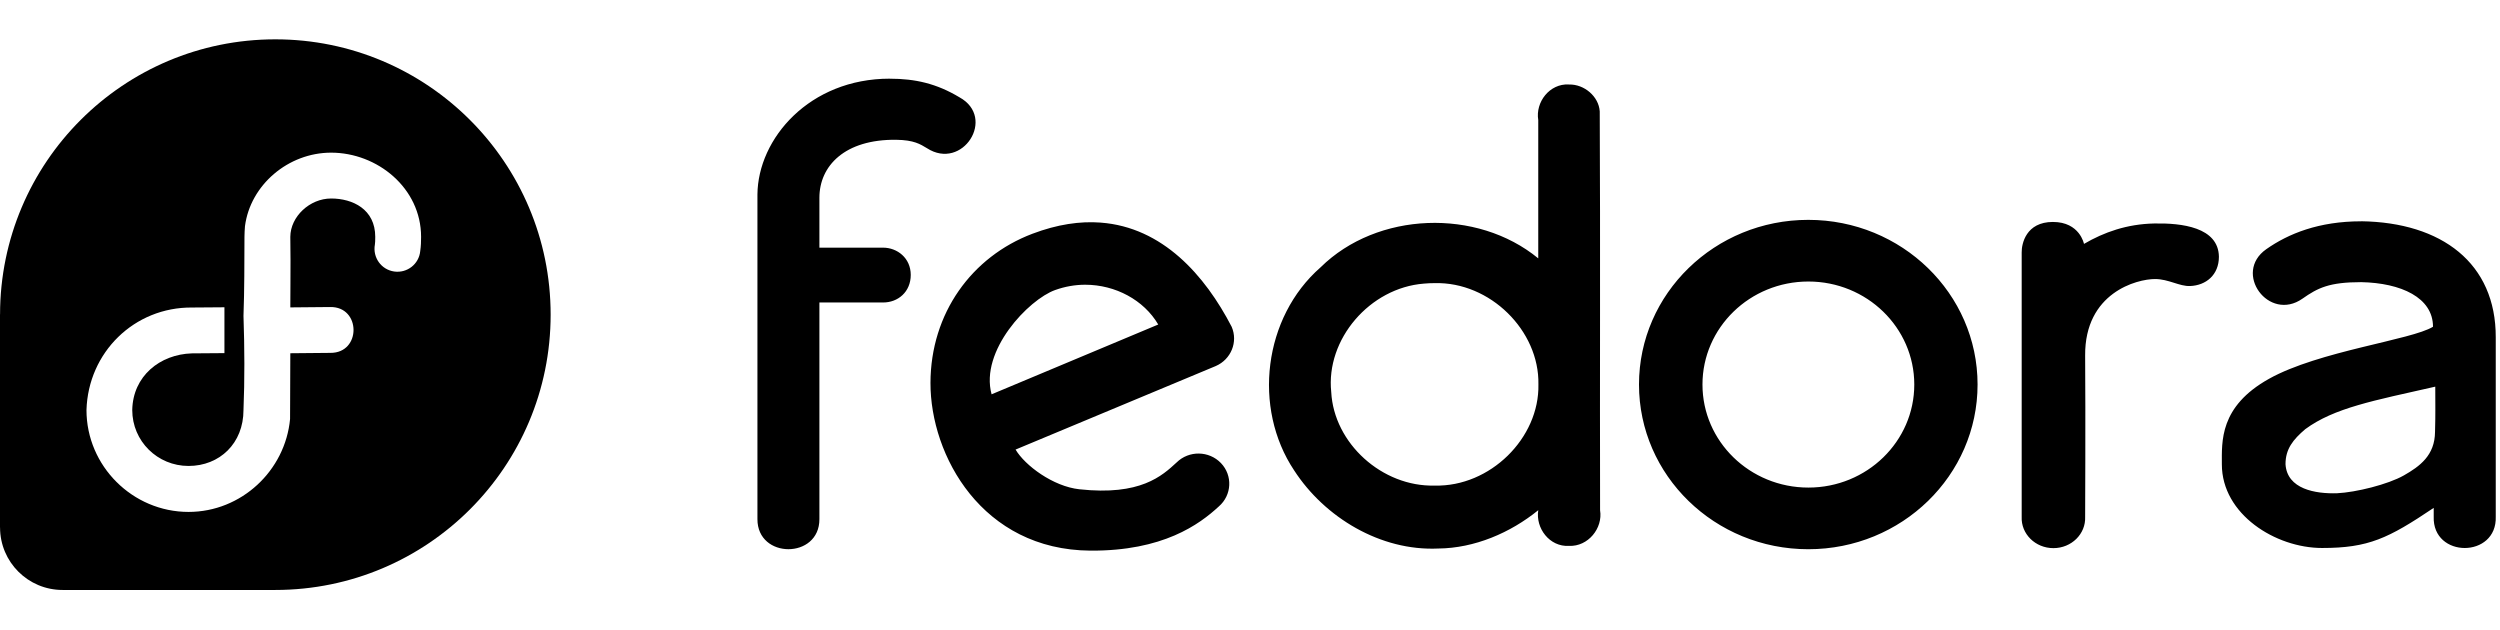
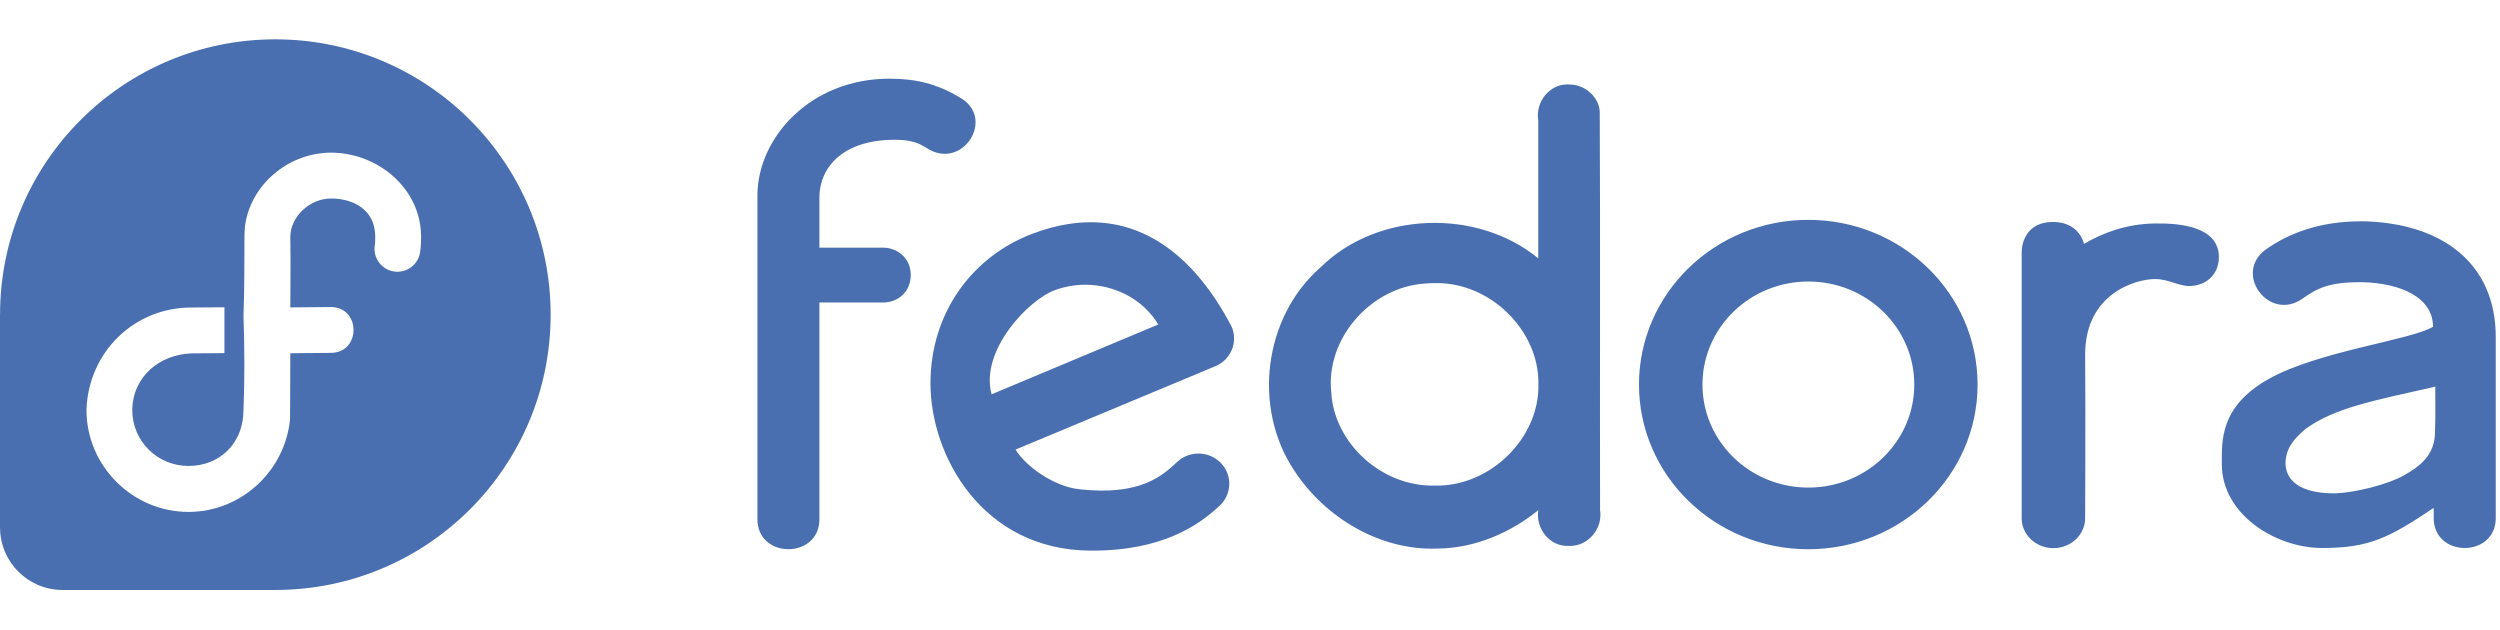
<svg xmlns="http://www.w3.org/2000/svg" viewBox="0 0 2034 512">
-   <path d="M.041 255.8C.122 132.2 100.3 32 224 32C347.7 32 448 132.3 448 256C448 379.7 347.8 479.9 224.1 480H50.93C22.84 480 .083 457.3 .042 429.2H0V255.8H.041zM342.6 192.7C342.6 153 307 124.2 269.4 124.2C234.5 124.2 203.6 150.5 199.3 184.1C199.1 187.9 198.9 189.1 198.9 192.6C198.8 213.7 198.9 235.4 198.1 257C199 283.1 199.1 309.1 198.1 333.6C198.1 360.7 178.7 379.1 153.4 379.1C128.1 379.1 107.6 358.9 107.6 333.6C108.1 305.9 130.2 288.3 156.1 287.5H156.3L182.6 287.3V250L156.3 250.2C109.2 249.8 71.72 286.7 70.36 333.6C70.36 379.2 107.9 416.5 153.4 416.5C196.4 416.5 232.1 382.9 236 340.9L236.2 287.4L268.8 287.1C294.1 287.3 293.8 249.3 268.6 249.8L236.2 250.1C236.2 243.7 236.3 237.3 236.3 230.9C236.4 218.2 236.4 205.5 236.2 192.7C236.3 176.2 252 161.5 269.4 161.5C286.9 161.5 305.3 170.2 305.3 192.7C305.3 195.9 305.2 197.8 305 199C303.1 209.5 310.2 219.4 320.7 220.9C331.3 222.4 340.9 214.8 341.9 204.3C342.5 200.1 342.6 196.4 342.6 192.7H342.6z" />
-   <path class="hidden md:inline" d="m 723.909,64 c -65.333,0 -107.269,48.697 -107.66,94.256 v 264.14 c -0.083,32.576 50.509,32.576 50.418,0 V 246.106 h 51.838 c 12.125,0 22.478,-8.616 22.478,-22.438 0,-13.821 -11.089,-22.175 -22.478,-22.175 H 666.667 v -40.606 c 0,-26 20.744,-47.671 62.495,-47.158 14.522,0.188 19.643,3.632 24.943,6.802 28.956,18.808 56.819,-24.741 26.478,-41.391 C 761.982,67.978 744.626,64.029 723.883,64.029 Z m 552.491,4.711 c -15.726,-0.826 -27.296,14.449 -24.878,28.977 v 112.521 c -49.875,-41 -131.059,-38.131 -177.07,7.261 -46.555,40.697 -55.4,114.424 -21.545,165.227 24.872,38.373 70.374,65.757 117.262,63.582 29.485,-0.268 58.691,-12.762 81.364,-31.188 -2.326,14.558 9.145,29.98 25.01,29.044 15.575,0.681 27.67,-14.395 25.279,-28.977 -0.273,-108.205 0.273,-216.371 -0.273,-324.548 -0.807,-12.158 -12.638,-22.188 -25.01,-21.849 h -0.057 z m 194.818,110.167 c -76.055,-3e-5 -137.715,59.97 -137.731,133.956 -0.017,74.011 61.653,134.017 137.731,134.017 76.079,-6e-5 137.748,-60.007 137.731,-134.017 -0.016,-73.988 -61.677,-133.956 -137.731,-133.956 z m 449.837,1.177 c -34.387,0 -59.175,10.014 -77.228,22.697 -27.401,19.241 2.08,59.475 29.481,40.215 12.472,-8.752 21.734,-13.411 47.761,-13.411 32.394,0.638 58.42,12.547 58.42,36.289 -17.366,10.775 -92.868,19.711 -133.383,42.327 -40.546,22.61 -38.403,51.144 -38.403,69.65 0,40.606 43.687,68.02 81.515,68.02 37.798,0 53.861,-7.78 90.845,-32.636 v 7.065 c -1.195,34.115 51.687,34.115 50.479,0 V 274.48 c 0.166,-60.472 -44.078,-93.532 -109.441,-94.467 z m -250.801,0.523 c -21.879,0 -25.526,17.713 -25.411,24.856 v 215.082 c -0.6,13.903 11.125,25.445 25.814,25.445 14.688,0 26.411,-11.542 25.814,-25.445 0,0 0.388,-80.006 0,-131.209 -0.388,-51.204 42.115,-62.283 56.879,-62.283 10.977,0 19.781,6.011 28.479,5.691 12.913,-0.477 23.476,-8.985 23.476,-23.875 -0.388,-24.057 -30.432,-27.461 -52.623,-27.014 -22.188,0.445 -40.939,7.113 -57.151,16.613 0,0 -3.397,-17.858 -25.279,-17.858 z m -774.704,0.523 c -16.75,-1.263 -35.263,1.37 -55.612,9.094 -49.302,18.688 -82.754,64.609 -82.905,121.276 -0.137,59.356 42.206,135.949 130.063,136.524 59.084,0.381 88.64,-21.263 104.582,-35.987 10.582,-9.196 11.364,-25.176 1.668,-35.263 -9.715,-10.102 -26.016,-10.349 -36.017,-0.523 -11.907,10.968 -29.445,27.262 -79.161,21.849 -21.336,-2.316 -44.229,-19.316 -51.898,-32.304 l 162.887,-67.96 c 12.457,-5.428 18.212,-19.6 12.94,-31.912 -21.812,-42.087 -56.276,-80.972 -106.514,-84.777 z m 575.747,47.943 c 47.575,1.4e-4 86.147,37.504 86.165,83.78 0.031,46.31 -38.553,83.871 -86.165,83.871 -47.612,7e-5 -86.2,-37.56 -86.165,-83.871 0.017,-46.275 38.59,-83.78 86.165,-83.78 z m -304.03,1.308 c 45.014,-1.153 85.229,38.613 84.383,82.36 0.946,43.777 -39.4,83.478 -84.383,82.36 -42.781,1.113 -81.999,-34.417 -84.172,-76.081 -4.556,-42.932 31.398,-84.837 75.447,-88.248 2.905,-0.279 5.818,-0.394 8.737,-0.394 z m -284.276,1.308 c 24.494,0.024 47.612,12.411 59.356,32.364 l -135.588,56.788 c -9.679,-35.444 30.046,-77.077 51.687,-84.837 8.112,-2.908 16.378,-4.323 24.545,-4.317 z M 1981.336,314.596 c -0.011,16.034 0.247,20.669 -0.193,36.683 -0.111,19.249 -12.433,28.152 -25.346,35.505 -12.91,7.367 -39.158,13.815 -54.343,14.522 -17.526,0.568 -40.727,-3.294 -41.966,-23.679 0.011,-12.306 6.096,-19.956 16.074,-28.455 23.633,-17.387 55.612,-23.208 105.788,-34.599 z" />
+   <path fill="rgb(73, 111, 176)" d="M.041 255.8C.122 132.2 100.3 32 224 32C347.7 32 448 132.3 448 256C448 379.7 347.8 479.9 224.1 480H50.93C22.84 480 .083 457.3 .042 429.2H0V255.8H.041zM342.6 192.7C342.6 153 307 124.2 269.4 124.2C234.5 124.2 203.6 150.5 199.3 184.1C199.1 187.9 198.9 189.1 198.9 192.6C198.8 213.7 198.9 235.4 198.1 257C199 283.1 199.1 309.1 198.1 333.6C198.1 360.7 178.7 379.1 153.4 379.1C128.1 379.1 107.6 358.9 107.6 333.6C108.1 305.9 130.2 288.3 156.1 287.5H156.3L182.6 287.3V250L156.3 250.2C109.2 249.8 71.72 286.7 70.36 333.6C70.36 379.2 107.9 416.5 153.4 416.5C196.4 416.5 232.1 382.9 236 340.9L236.2 287.4L268.8 287.1C294.1 287.3 293.8 249.3 268.6 249.8L236.2 250.1C236.2 243.7 236.3 237.3 236.3 230.9C236.4 218.2 236.4 205.5 236.2 192.7C236.3 176.2 252 161.5 269.4 161.5C286.9 161.5 305.3 170.2 305.3 192.7C305.3 195.9 305.2 197.8 305 199C303.1 209.5 310.2 219.4 320.7 220.9C331.3 222.4 340.9 214.8 341.9 204.3C342.5 200.1 342.6 196.4 342.6 192.7H342.6z" />
+   <path fill="rgb(73, 111, 176)" d="m 723.909,64 c -65.333,0 -107.269,48.697 -107.66,94.256 v 264.14 c -0.083,32.576 50.509,32.576 50.418,0 V 246.106 h 51.838 c 12.125,0 22.478,-8.616 22.478,-22.438 0,-13.821 -11.089,-22.175 -22.478,-22.175 H 666.667 v -40.606 c 0,-26 20.744,-47.671 62.495,-47.158 14.522,0.188 19.643,3.632 24.943,6.802 28.956,18.808 56.819,-24.741 26.478,-41.391 C 761.982,67.978 744.626,64.029 723.883,64.029 Z m 552.491,4.711 c -15.726,-0.826 -27.296,14.449 -24.878,28.977 v 112.521 c -49.875,-41 -131.059,-38.131 -177.07,7.261 -46.555,40.697 -55.4,114.424 -21.545,165.227 24.872,38.373 70.374,65.757 117.262,63.582 29.485,-0.268 58.691,-12.762 81.364,-31.188 -2.326,14.558 9.145,29.98 25.01,29.044 15.575,0.681 27.67,-14.395 25.279,-28.977 -0.273,-108.205 0.273,-216.371 -0.273,-324.548 -0.807,-12.158 -12.638,-22.188 -25.01,-21.849 h -0.057 z m 194.818,110.167 c -76.055,-3e-5 -137.715,59.97 -137.731,133.956 -0.017,74.011 61.653,134.017 137.731,134.017 76.079,-6e-5 137.748,-60.007 137.731,-134.017 -0.016,-73.988 -61.677,-133.956 -137.731,-133.956 z m 449.837,1.177 c -34.387,0 -59.175,10.014 -77.228,22.697 -27.401,19.241 2.08,59.475 29.481,40.215 12.472,-8.752 21.734,-13.411 47.761,-13.411 32.394,0.638 58.42,12.547 58.42,36.289 -17.366,10.775 -92.868,19.711 -133.383,42.327 -40.546,22.61 -38.403,51.144 -38.403,69.65 0,40.606 43.687,68.02 81.515,68.02 37.798,0 53.861,-7.78 90.845,-32.636 v 7.065 c -1.195,34.115 51.687,34.115 50.479,0 V 274.48 c 0.166,-60.472 -44.078,-93.532 -109.441,-94.467 z m -250.801,0.523 c -21.879,0 -25.526,17.713 -25.411,24.856 v 215.082 c -0.6,13.903 11.125,25.445 25.814,25.445 14.688,0 26.411,-11.542 25.814,-25.445 0,0 0.388,-80.006 0,-131.209 -0.388,-51.204 42.115,-62.283 56.879,-62.283 10.977,0 19.781,6.011 28.479,5.691 12.913,-0.477 23.476,-8.985 23.476,-23.875 -0.388,-24.057 -30.432,-27.461 -52.623,-27.014 -22.188,0.445 -40.939,7.113 -57.151,16.613 0,0 -3.397,-17.858 -25.279,-17.858 z m -774.704,0.523 c -16.75,-1.263 -35.263,1.37 -55.612,9.094 -49.302,18.688 -82.754,64.609 -82.905,121.276 -0.137,59.356 42.206,135.949 130.063,136.524 59.084,0.381 88.64,-21.263 104.582,-35.987 10.582,-9.196 11.364,-25.176 1.668,-35.263 -9.715,-10.102 -26.016,-10.349 -36.017,-0.523 -11.907,10.968 -29.445,27.262 -79.161,21.849 -21.336,-2.316 -44.229,-19.316 -51.898,-32.304 l 162.887,-67.96 c 12.457,-5.428 18.212,-19.6 12.94,-31.912 -21.812,-42.087 -56.276,-80.972 -106.514,-84.777 z m 575.747,47.943 c 47.575,1.4e-4 86.147,37.504 86.165,83.78 0.031,46.31 -38.553,83.871 -86.165,83.871 -47.612,7e-5 -86.2,-37.56 -86.165,-83.871 0.017,-46.275 38.59,-83.78 86.165,-83.78 z m -304.03,1.308 c 45.014,-1.153 85.229,38.613 84.383,82.36 0.946,43.777 -39.4,83.478 -84.383,82.36 -42.781,1.113 -81.999,-34.417 -84.172,-76.081 -4.556,-42.932 31.398,-84.837 75.447,-88.248 2.905,-0.279 5.818,-0.394 8.737,-0.394 z m -284.276,1.308 c 24.494,0.024 47.612,12.411 59.356,32.364 l -135.588,56.788 c -9.679,-35.444 30.046,-77.077 51.687,-84.837 8.112,-2.908 16.378,-4.323 24.545,-4.317 z M 1981.336,314.596 c -0.011,16.034 0.247,20.669 -0.193,36.683 -0.111,19.249 -12.433,28.152 -25.346,35.505 -12.91,7.367 -39.158,13.815 -54.343,14.522 -17.526,0.568 -40.727,-3.294 -41.966,-23.679 0.011,-12.306 6.096,-19.956 16.074,-28.455 23.633,-17.387 55.612,-23.208 105.788,-34.599 z" />
</svg>
